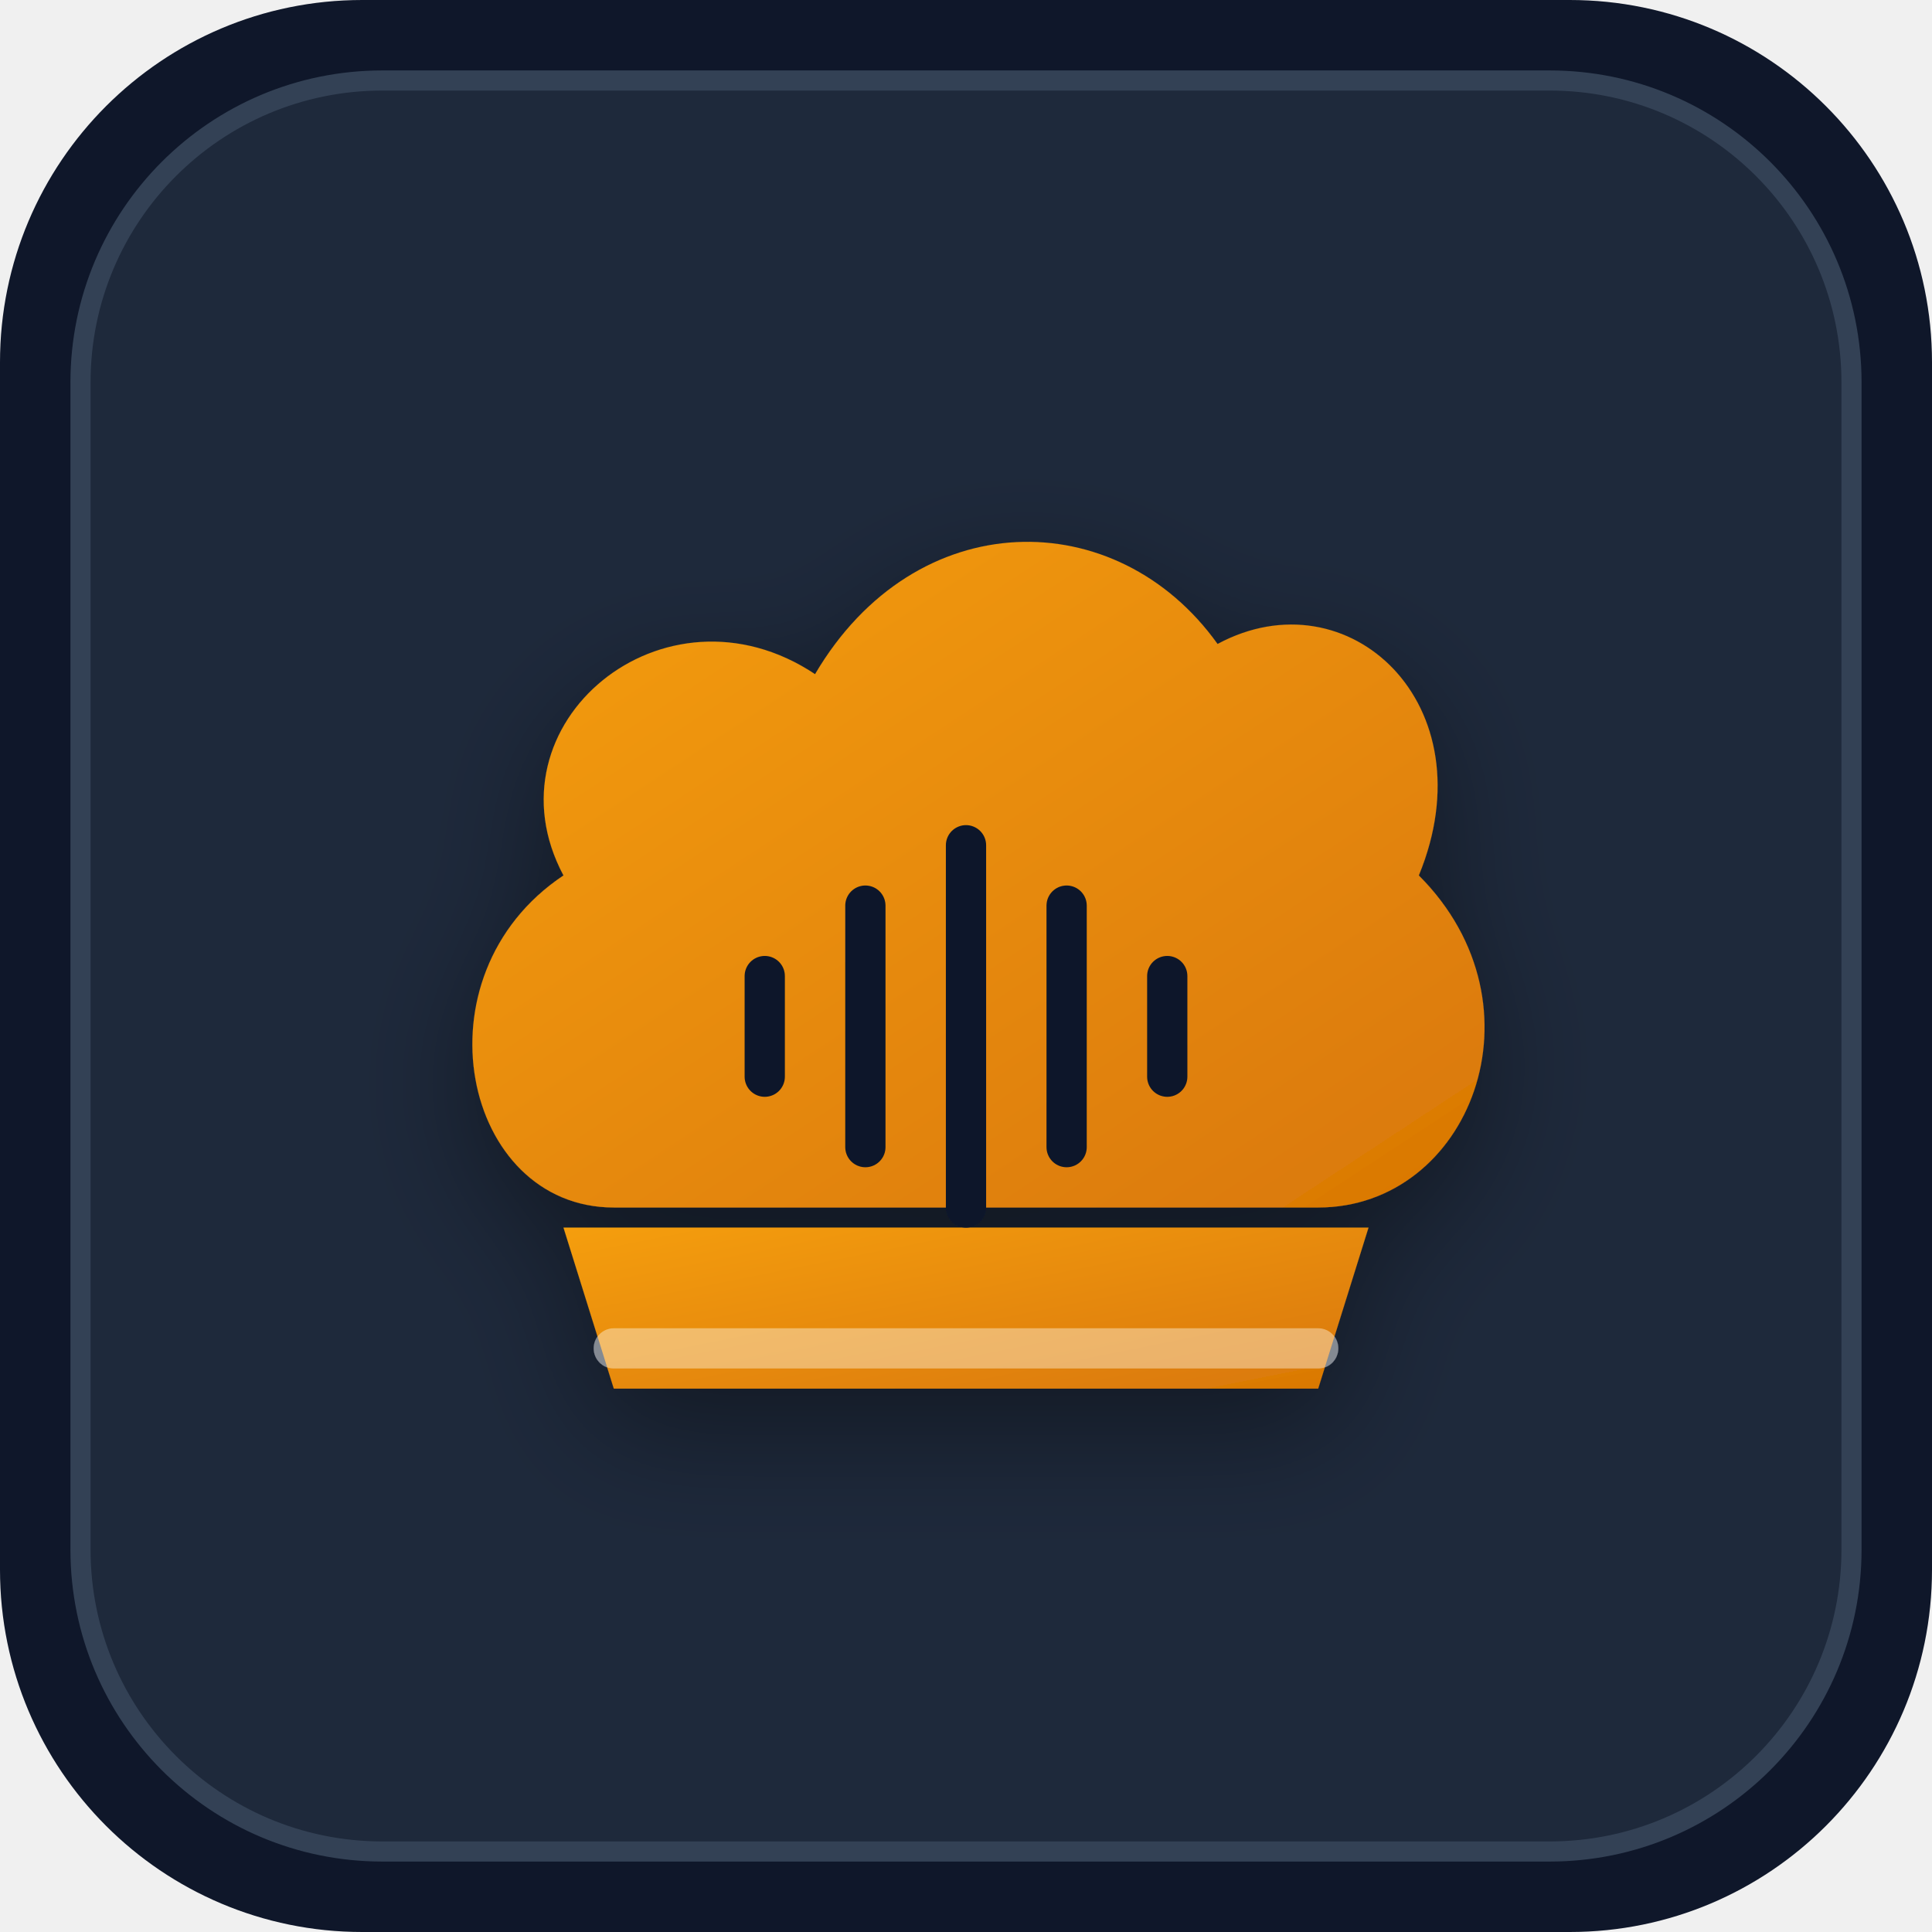
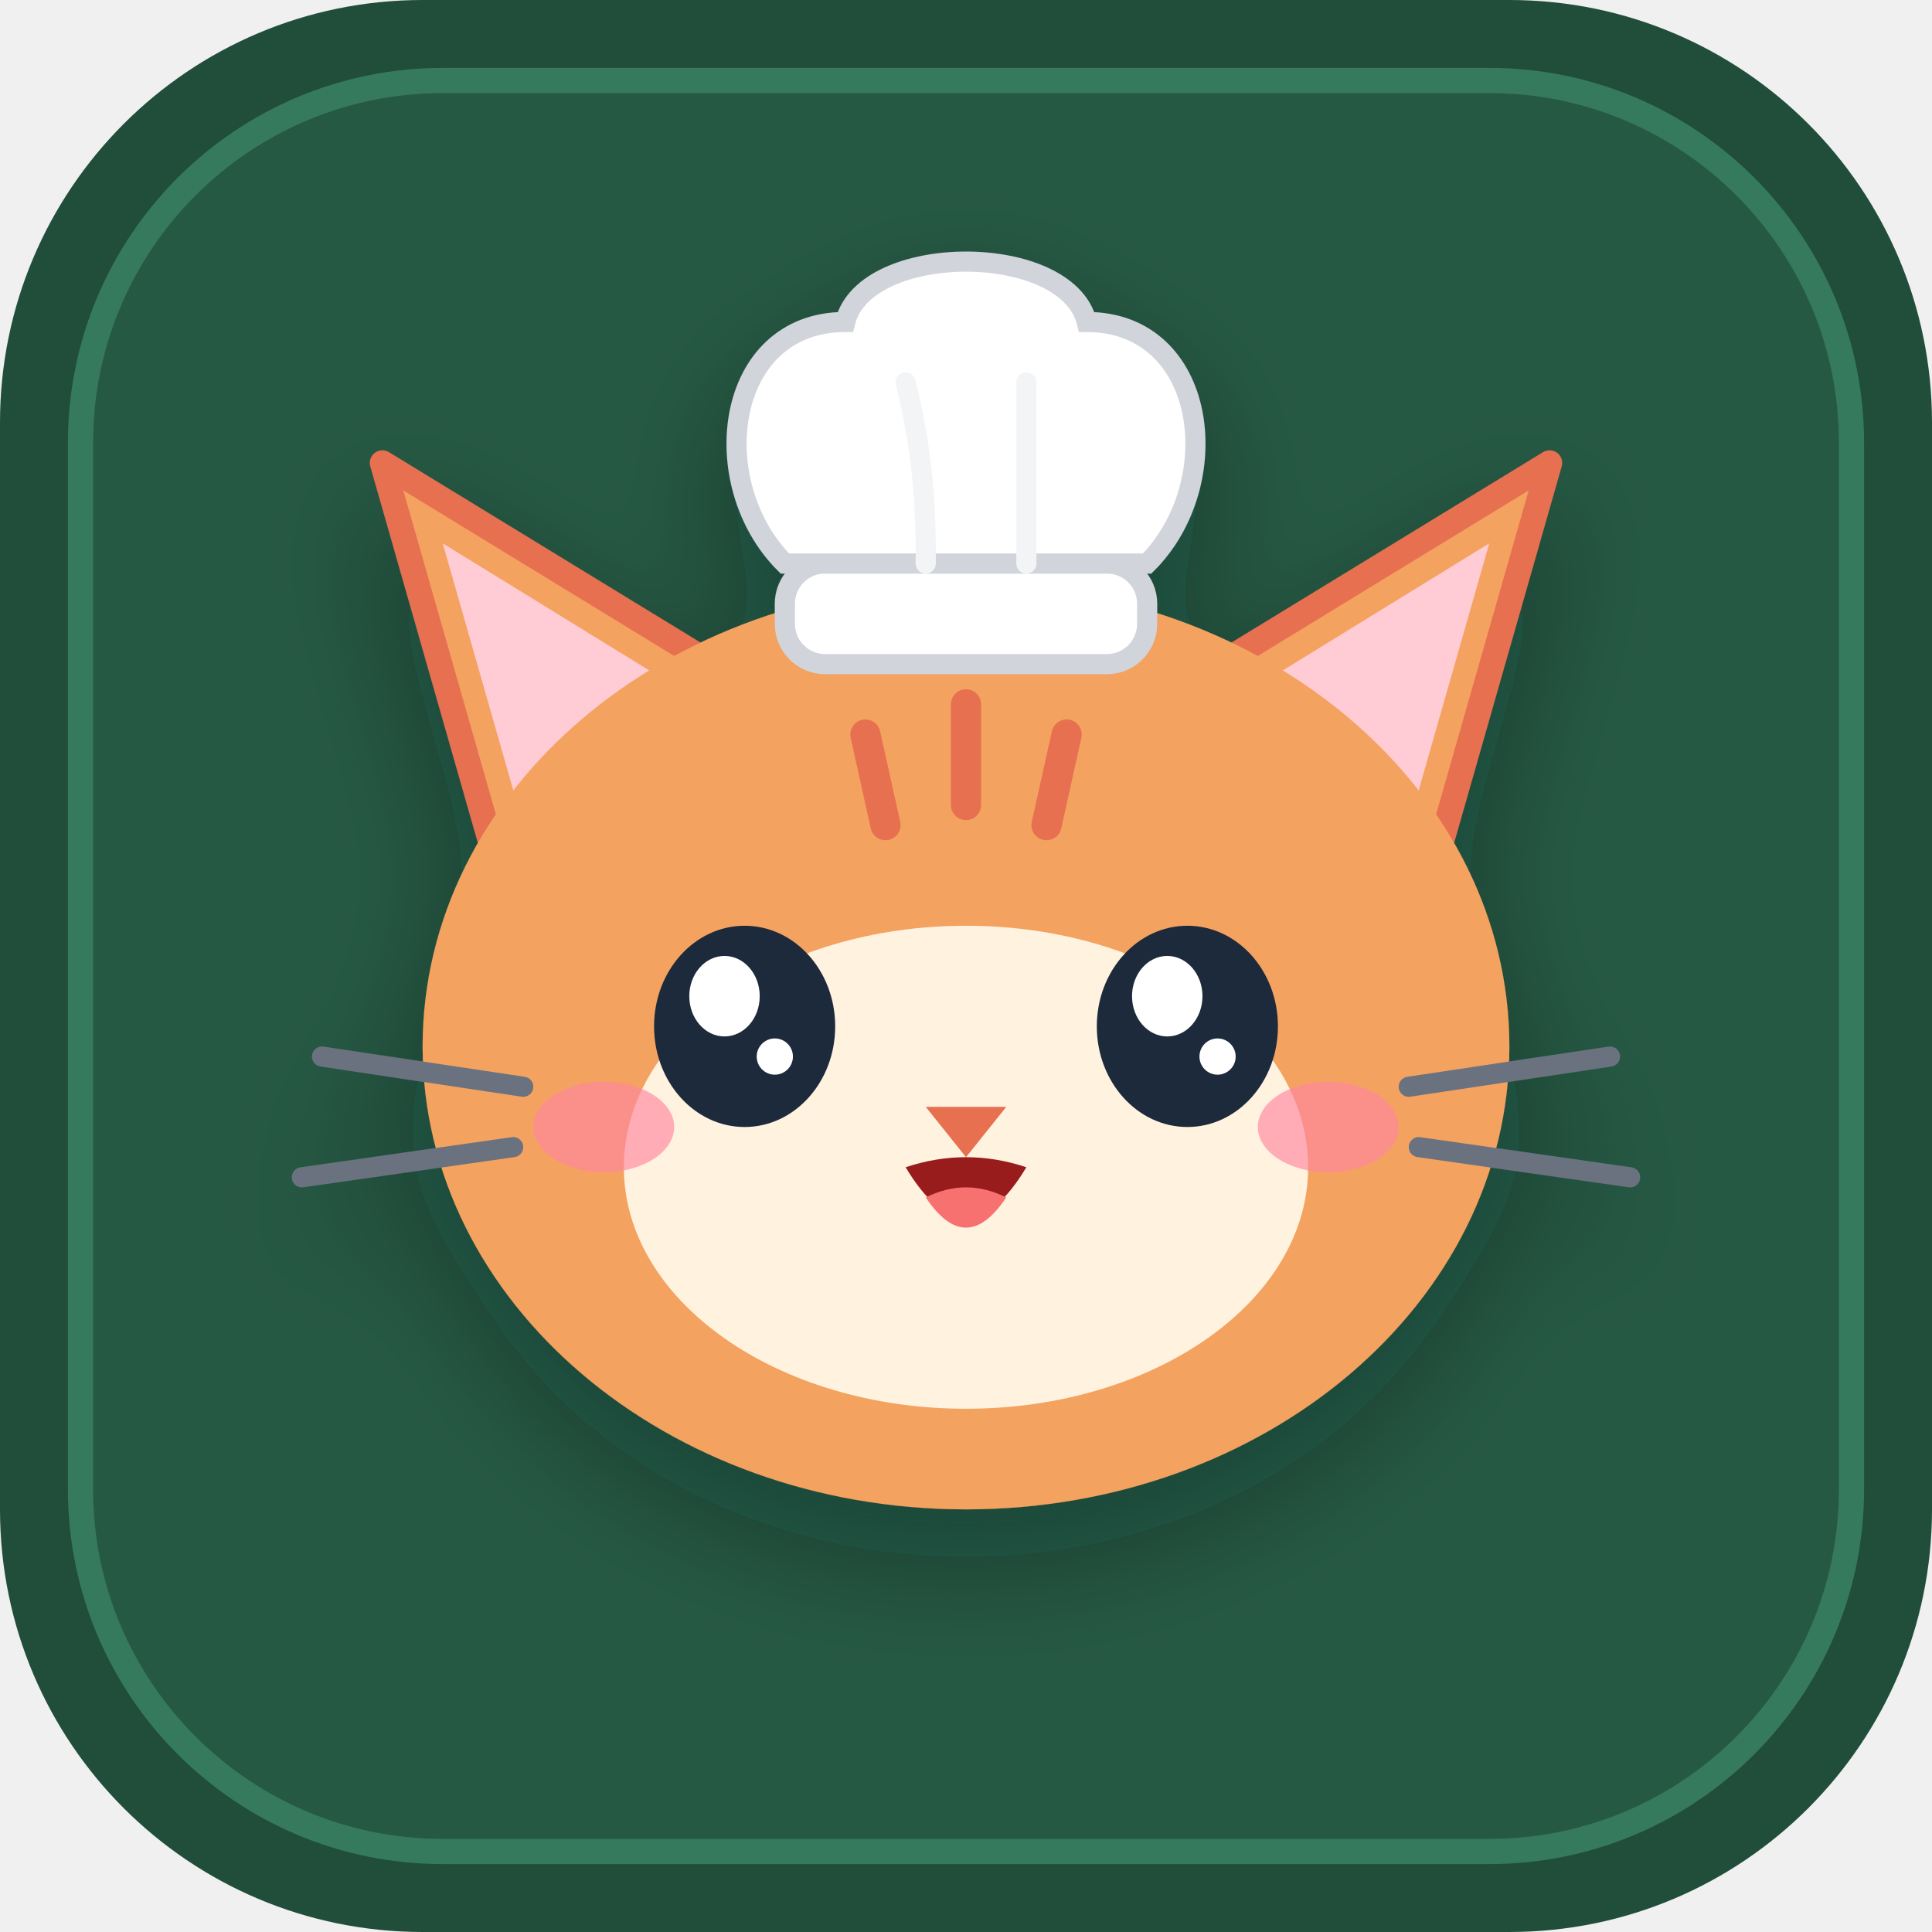
<svg xmlns="http://www.w3.org/2000/svg" viewBox="0 0 192 192" width="192" height="192">
  <defs>
-     <linearGradient id="grad" x1="0%" y1="0%" x2="100%" y2="100%">
-       <stop offset="0%" stop-color="#f59e0b" />
-       <stop offset="100%" stop-color="#d97706" />
-     </linearGradient>
-     <filter id="shadow" x="-20%" y="-20%" width="140%" height="140%">
-       <feDropShadow dx="0" dy="4" stdDeviation="6" flood-color="#000" flood-opacity="0.4" />
+     <filter id="shadow192" x="-20%" y="-20%" width="140%" height="140%">
+       <feDropShadow dx="0" dy="5" stdDeviation="6" flood-color="#0b1e16" flood-opacity="0.35" />
    </filter>
  </defs>
-   <rect width="192" height="192" rx="36" fill="#0f172a" />
-   <rect x="8" y="8" width="176" height="176" rx="30" fill="#1e293b" stroke="#334155" stroke-width="2" />
-   <g transform="translate(36, 32)" filter="url(#shadow)">
-     <path d="M20 90 L100 90 L95 106 L25 106 Z" fill="url(#grad)" />
-     <rect x="23" y="100" width="74" height="4" rx="2" fill="#fff" opacity="0.4" />
-     <path d="M25 88 C10 88 5 65 20 55 C12 40 30 25 45 35 C55 18 75 18 85 32 C98 25 112 38 105 55 C118 68 110 88 95 88 Z" fill="url(#grad)" />
-     <path d="M40 65 L40 75 M50 58 L50 82 M60 52 L60 88 M70 58 L70 82 M80 65 L80 75" stroke="#0f172a" stroke-width="4" stroke-linecap="round" />
+   <rect width="192" height="192" rx="42" fill="#214D3B" />
+   <rect x="8" y="8" width="176" height="176" rx="36" fill="#265944" stroke="#367a5e" stroke-width="2.5" />
+   <g transform="translate(16, 12)" filter="url(#shadow192)">
+     <polygon points="34,76 22,34 58,56" fill="#F4A261" stroke="#E76F51" stroke-width="2.5" stroke-linejoin="round" />
+     <polygon points="36,70 28,42 54,58" fill="#FFCCD5" />
+     <polygon points="126,76 138,34 102,56" fill="#F4A261" stroke="#E76F51" stroke-width="2.5" stroke-linejoin="round" />
+     <polygon points="124,70 132,42 106,58" fill="#FFCCD5" />
+     <ellipse cx="80" cy="92" rx="54" ry="46" fill="#F4A261" />
+     <ellipse cx="80" cy="104" rx="34" ry="24" fill="#FFF3E0" />
+     <path d="M 80 58 L 80 68 M 70 61 L 72 70 M 90 61 L 88 70" stroke="#E76F51" stroke-width="3" stroke-linecap="round" />
+     <g class="chef-hat">
+       <rect x="62" y="44" width="36" height="10" rx="4" fill="#FFFFFF" stroke="#D1D5DB" stroke-width="2" />
+       <path d="M 62 44 C 54 36 56 20 68 20 C 70 12 90 12 92 20 C 104 20 106 36 98 44 Z" fill="#FFFFFF" stroke="#D1D5DB" stroke-width="2" />
+       <path d="M 74 26 C 76 34 76 40 76 44 M 86 26 C 86 34 86 40 86 44" stroke="#F3F4F6" stroke-width="2" stroke-linecap="round" />
+     </g>
+     <g class="eyes">
+       <ellipse cx="58" cy="90" rx="9" ry="10" fill="#1E293B" />
+       <ellipse cx="56" cy="87" rx="3.5" ry="4" fill="#FFFFFF" />
+       <circle cx="61" cy="93" r="1.8" fill="#FFFFFF" />
+       <ellipse cx="102" cy="90" rx="9" ry="10" fill="#1E293B" />
+       <ellipse cx="100" cy="87" rx="3.5" ry="4" fill="#FFFFFF" />
+       <circle cx="105" cy="93" r="1.8" fill="#FFFFFF" />
+     </g>
+     <ellipse cx="44" cy="100" rx="7" ry="4.5" fill="#FF85A1" opacity="0.65" />
+     <ellipse cx="116" cy="100" rx="7" ry="4.5" fill="#FF85A1" opacity="0.65" />
+     <polygon points="76,98 84,98 80,103" fill="#E76F51" />
+     <path d="M 74 104 Q 80 102 86 104 Q 80 114 74 104 Z" fill="#991B1B" />
+     <path d="M 76 107 Q 80 105 84 107 Q 80 113 76 107 Z" fill="#F87171" />
+     <line x1="36" y1="96" x2="16" y2="93" stroke="#6B7280" stroke-width="2" stroke-linecap="round" />
+     <line x1="35" y1="102" x2="14" y2="105" stroke="#6B7280" stroke-width="2" stroke-linecap="round" />
+     <line x1="124" y1="96" x2="144" y2="93" stroke="#6B7280" stroke-width="2" stroke-linecap="round" />
+     <line x1="125" y1="102" x2="146" y2="105" stroke="#6B7280" stroke-width="2" stroke-linecap="round" />
  </g>
</svg>
